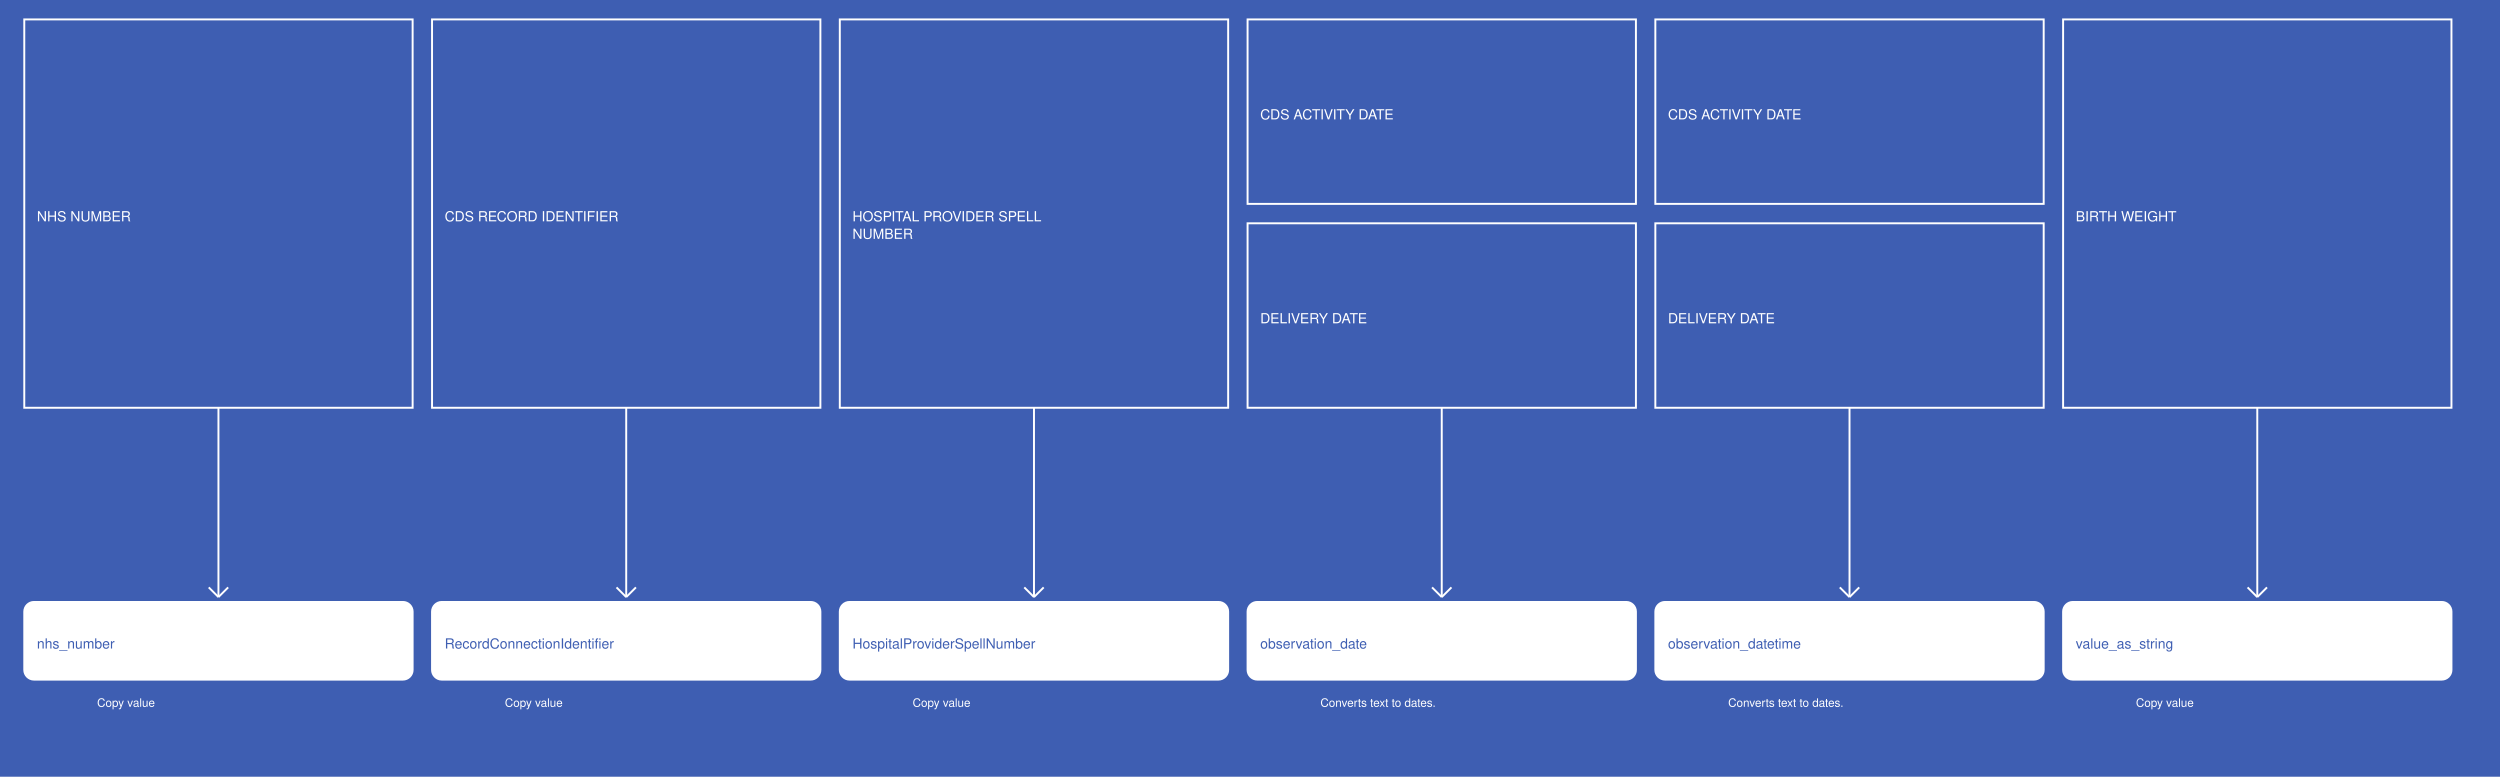
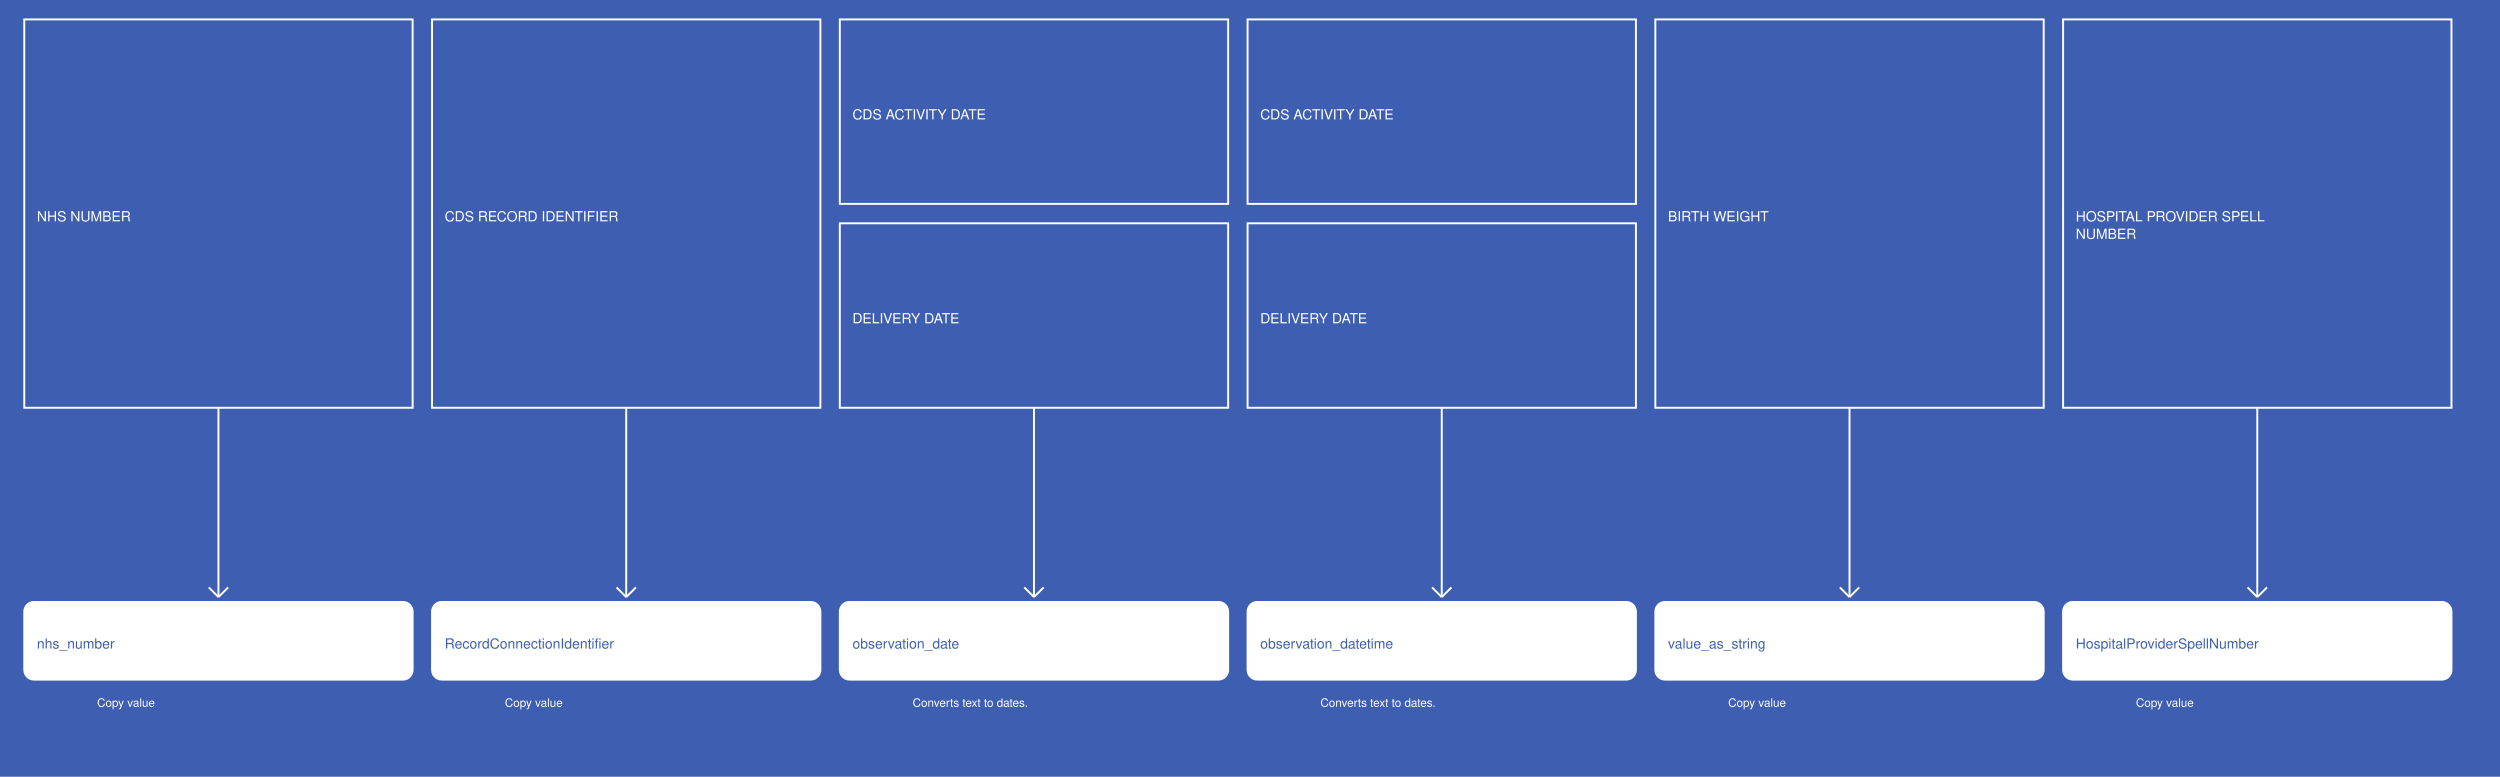
<svg xmlns="http://www.w3.org/2000/svg" width="2575" height="800">
  <rect width="100%" height="100%" fill="#3E5EB2" />
  <g>
    <rect x="25" y="20" width="400" height="400" fill="#3E5EB2" stroke="white" stroke-width="2" />
    <text x="38" y="228" fill="white" font-family="Helvetica" font-size="1.2em" text-anchor="start">NHS NUMBER</text>
  </g>
  <g>
    <line x1="225" y1="420" x2="225" y2="615" stroke="white" stroke-width="2" />
    <line x1="215" y1="605" x2="225" y2="615" stroke="white" stroke-width="2" />
    <line x1="235" y1="605" x2="225" y2="615" stroke="white" stroke-width="2" />
    <text x="100" y="728" fill="white" font-size="1em" font-family="Helvetica">Copy value</text>
  </g>
  <g>
    <rect x="25" y="620" width="400" height="80" fill="white" stroke="white" stroke-width="2" rx="10" />
    <text x="38" y="668" fill="#3E5EB2" font-family="Helvetica" font-size="1.2em" text-anchor="start">nhs_number</text>
  </g>
  <g>
    <rect x="445" y="20" width="400" height="400" fill="#3E5EB2" stroke="white" stroke-width="2" />
    <text x="458" y="228" fill="white" font-family="Helvetica" font-size="1.2em" text-anchor="start">CDS RECORD IDENTIFIER</text>
  </g>
  <g>
    <line x1="645" y1="420" x2="645" y2="615" stroke="white" stroke-width="2" />
    <line x1="635" y1="605" x2="645" y2="615" stroke="white" stroke-width="2" />
    <line x1="655" y1="605" x2="645" y2="615" stroke="white" stroke-width="2" />
    <text x="520" y="728" fill="white" font-size="1em" font-family="Helvetica">Copy value</text>
  </g>
  <g>
    <rect x="445" y="620" width="400" height="80" fill="white" stroke="white" stroke-width="2" rx="10" />
    <text x="458" y="668" fill="#3E5EB2" font-family="Helvetica" font-size="1.2em" text-anchor="start">RecordConnectionIdentifier</text>
  </g>
  <g>
-     <rect x="865" y="20" width="400" height="400" fill="#3E5EB2" stroke="white" stroke-width="2" />
-     <text x="878" y="228" fill="white" font-family="Helvetica" font-size="1.2em" text-anchor="start">HOSPITAL PROVIDER SPELL</text>
-     <text x="878" y="246" fill="white" font-family="Helvetica" font-size="1.2em" text-anchor="start">NUMBER</text>
+     <rect x="865" y="20" width="400" height="190" fill="#3E5EB2" stroke="white" stroke-width="2" />
+     <text x="878" y="123" fill="white" font-family="Helvetica" font-size="1.2em" text-anchor="start">CDS ACTIVITY DATE</text>
+   </g>
+   <g>
+     <rect x="865" y="230" width="400" height="190" fill="#3E5EB2" stroke="white" stroke-width="2" />
+     <text x="878" y="333" fill="white" font-family="Helvetica" font-size="1.2em" text-anchor="start">DELIVERY DATE</text>
  </g>
  <g>
    <line x1="1065" y1="420" x2="1065" y2="615" stroke="white" stroke-width="2" />
    <line x1="1055" y1="605" x2="1065" y2="615" stroke="white" stroke-width="2" />
    <line x1="1075" y1="605" x2="1065" y2="615" stroke="white" stroke-width="2" />
-     <text x="940" y="728" fill="white" font-size="1em" font-family="Helvetica">Copy value</text>
+     <text x="940" y="728" fill="white" font-size="1em" font-family="Helvetica">Converts text to dates.</text>
  </g>
  <g>
    <rect x="865" y="620" width="400" height="80" fill="white" stroke="white" stroke-width="2" rx="10" />
-     <text x="878" y="668" fill="#3E5EB2" font-family="Helvetica" font-size="1.2em" text-anchor="start">HospitalProviderSpellNumber</text>
+     <text x="878" y="668" fill="#3E5EB2" font-family="Helvetica" font-size="1.2em" text-anchor="start">observation_date</text>
  </g>
  <g>
    <rect x="1285" y="20" width="400" height="190" fill="#3E5EB2" stroke="white" stroke-width="2" />
    <text x="1298" y="123" fill="white" font-family="Helvetica" font-size="1.2em" text-anchor="start">CDS ACTIVITY DATE</text>
  </g>
  <g>
    <rect x="1285" y="230" width="400" height="190" fill="#3E5EB2" stroke="white" stroke-width="2" />
    <text x="1298" y="333" fill="white" font-family="Helvetica" font-size="1.2em" text-anchor="start">DELIVERY DATE</text>
  </g>
  <g>
    <line x1="1485" y1="420" x2="1485" y2="615" stroke="white" stroke-width="2" />
    <line x1="1475" y1="605" x2="1485" y2="615" stroke="white" stroke-width="2" />
    <line x1="1495" y1="605" x2="1485" y2="615" stroke="white" stroke-width="2" />
    <text x="1360" y="728" fill="white" font-size="1em" font-family="Helvetica">Converts text to dates.</text>
  </g>
  <g>
    <rect x="1285" y="620" width="400" height="80" fill="white" stroke="white" stroke-width="2" rx="10" />
-     <text x="1298" y="668" fill="#3E5EB2" font-family="Helvetica" font-size="1.2em" text-anchor="start">observation_date</text>
+     <text x="1298" y="668" fill="#3E5EB2" font-family="Helvetica" font-size="1.2em" text-anchor="start">observation_datetime</text>
  </g>
  <g>
-     <rect x="1705" y="20" width="400" height="190" fill="#3E5EB2" stroke="white" stroke-width="2" />
-     <text x="1718" y="123" fill="white" font-family="Helvetica" font-size="1.2em" text-anchor="start">CDS ACTIVITY DATE</text>
-   </g>
-   <g>
-     <rect x="1705" y="230" width="400" height="190" fill="#3E5EB2" stroke="white" stroke-width="2" />
-     <text x="1718" y="333" fill="white" font-family="Helvetica" font-size="1.2em" text-anchor="start">DELIVERY DATE</text>
+     <rect x="1705" y="20" width="400" height="400" fill="#3E5EB2" stroke="white" stroke-width="2" />
+     <text x="1718" y="228" fill="white" font-family="Helvetica" font-size="1.2em" text-anchor="start">BIRTH WEIGHT</text>
  </g>
  <g>
    <line x1="1905" y1="420" x2="1905" y2="615" stroke="white" stroke-width="2" />
    <line x1="1895" y1="605" x2="1905" y2="615" stroke="white" stroke-width="2" />
    <line x1="1915" y1="605" x2="1905" y2="615" stroke="white" stroke-width="2" />
-     <text x="1780" y="728" fill="white" font-size="1em" font-family="Helvetica">Converts text to dates.</text>
+     <text x="1780" y="728" fill="white" font-size="1em" font-family="Helvetica">Copy value</text>
  </g>
  <g>
    <rect x="1705" y="620" width="400" height="80" fill="white" stroke="white" stroke-width="2" rx="10" />
-     <text x="1718" y="668" fill="#3E5EB2" font-family="Helvetica" font-size="1.2em" text-anchor="start">observation_datetime</text>
+     <text x="1718" y="668" fill="#3E5EB2" font-family="Helvetica" font-size="1.2em" text-anchor="start">value_as_string</text>
  </g>
  <g>
    <rect x="2125" y="20" width="400" height="400" fill="#3E5EB2" stroke="white" stroke-width="2" />
-     <text x="2138" y="228" fill="white" font-family="Helvetica" font-size="1.2em" text-anchor="start">BIRTH WEIGHT</text>
+     <text x="2138" y="228" fill="white" font-family="Helvetica" font-size="1.2em" text-anchor="start">HOSPITAL PROVIDER SPELL</text>
+     <text x="2138" y="246" fill="white" font-family="Helvetica" font-size="1.2em" text-anchor="start">NUMBER</text>
  </g>
  <g>
    <line x1="2325" y1="420" x2="2325" y2="615" stroke="white" stroke-width="2" />
    <line x1="2315" y1="605" x2="2325" y2="615" stroke="white" stroke-width="2" />
    <line x1="2335" y1="605" x2="2325" y2="615" stroke="white" stroke-width="2" />
    <text x="2200" y="728" fill="white" font-size="1em" font-family="Helvetica">Copy value</text>
  </g>
  <g>
    <rect x="2125" y="620" width="400" height="80" fill="white" stroke="white" stroke-width="2" rx="10" />
-     <text x="2138" y="668" fill="#3E5EB2" font-family="Helvetica" font-size="1.2em" text-anchor="start">value_as_string</text>
+     <text x="2138" y="668" fill="#3E5EB2" font-family="Helvetica" font-size="1.2em" text-anchor="start">HospitalProviderSpellNumber</text>
  </g>
</svg>
